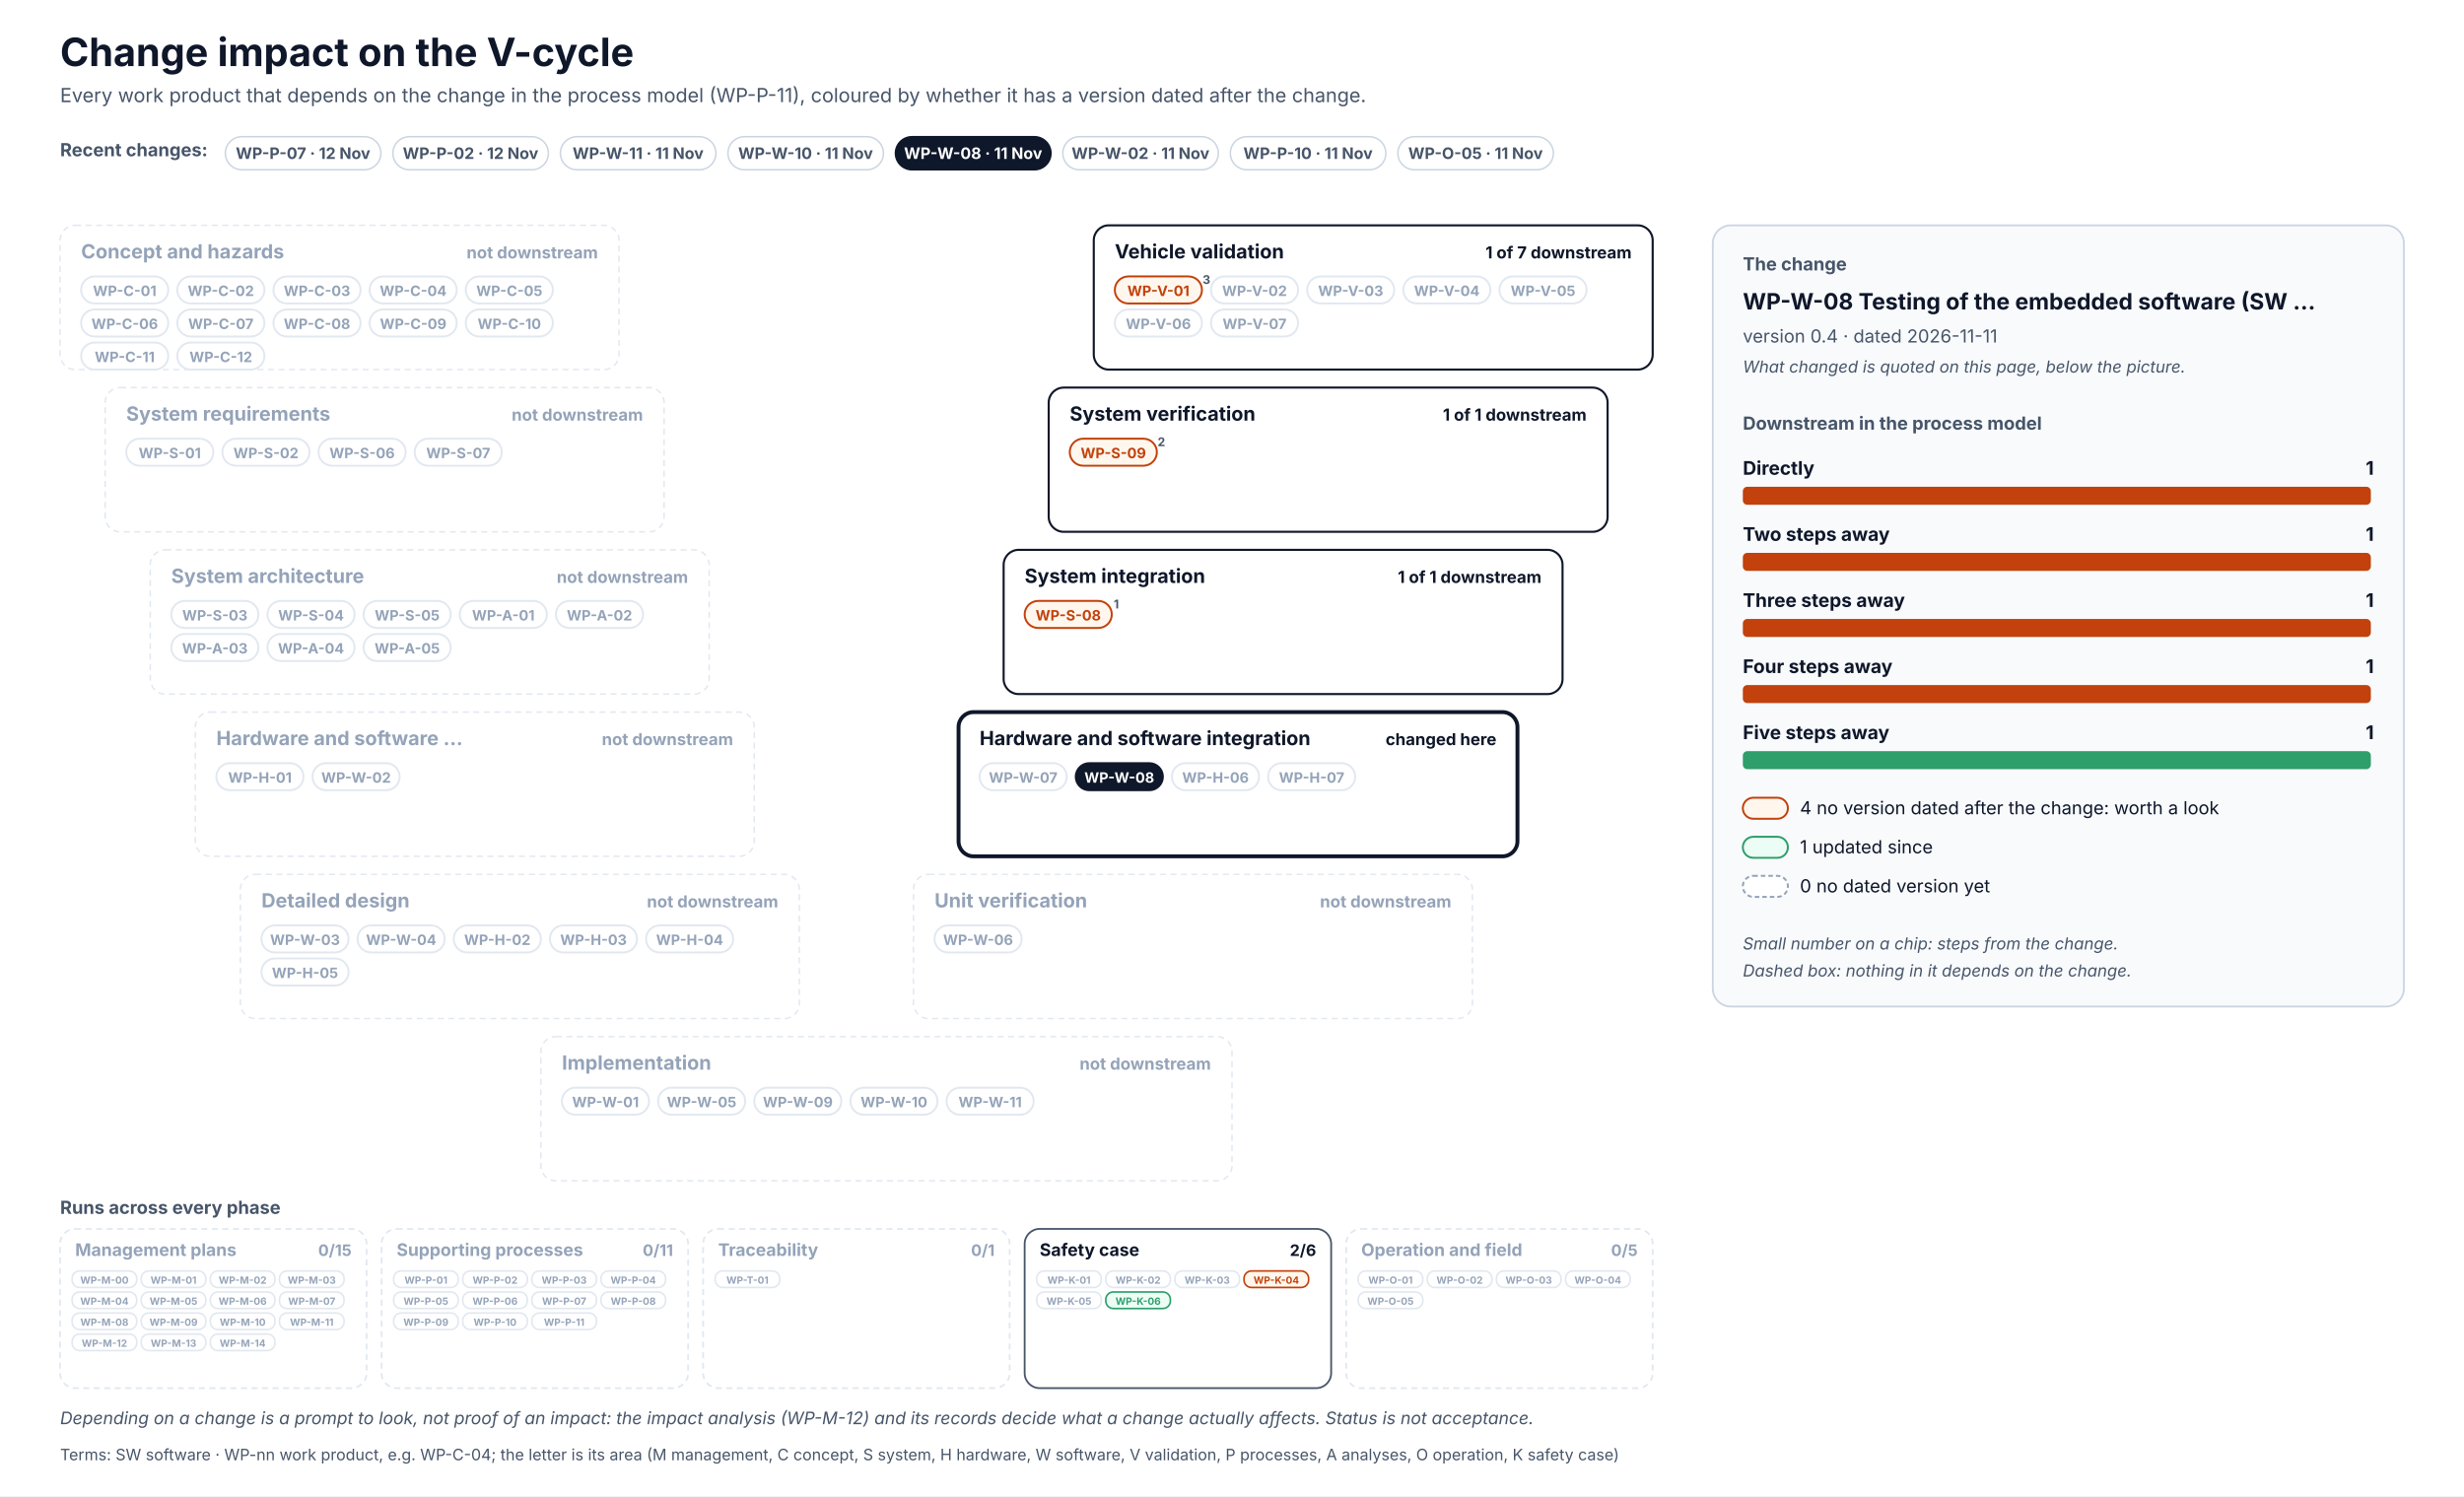
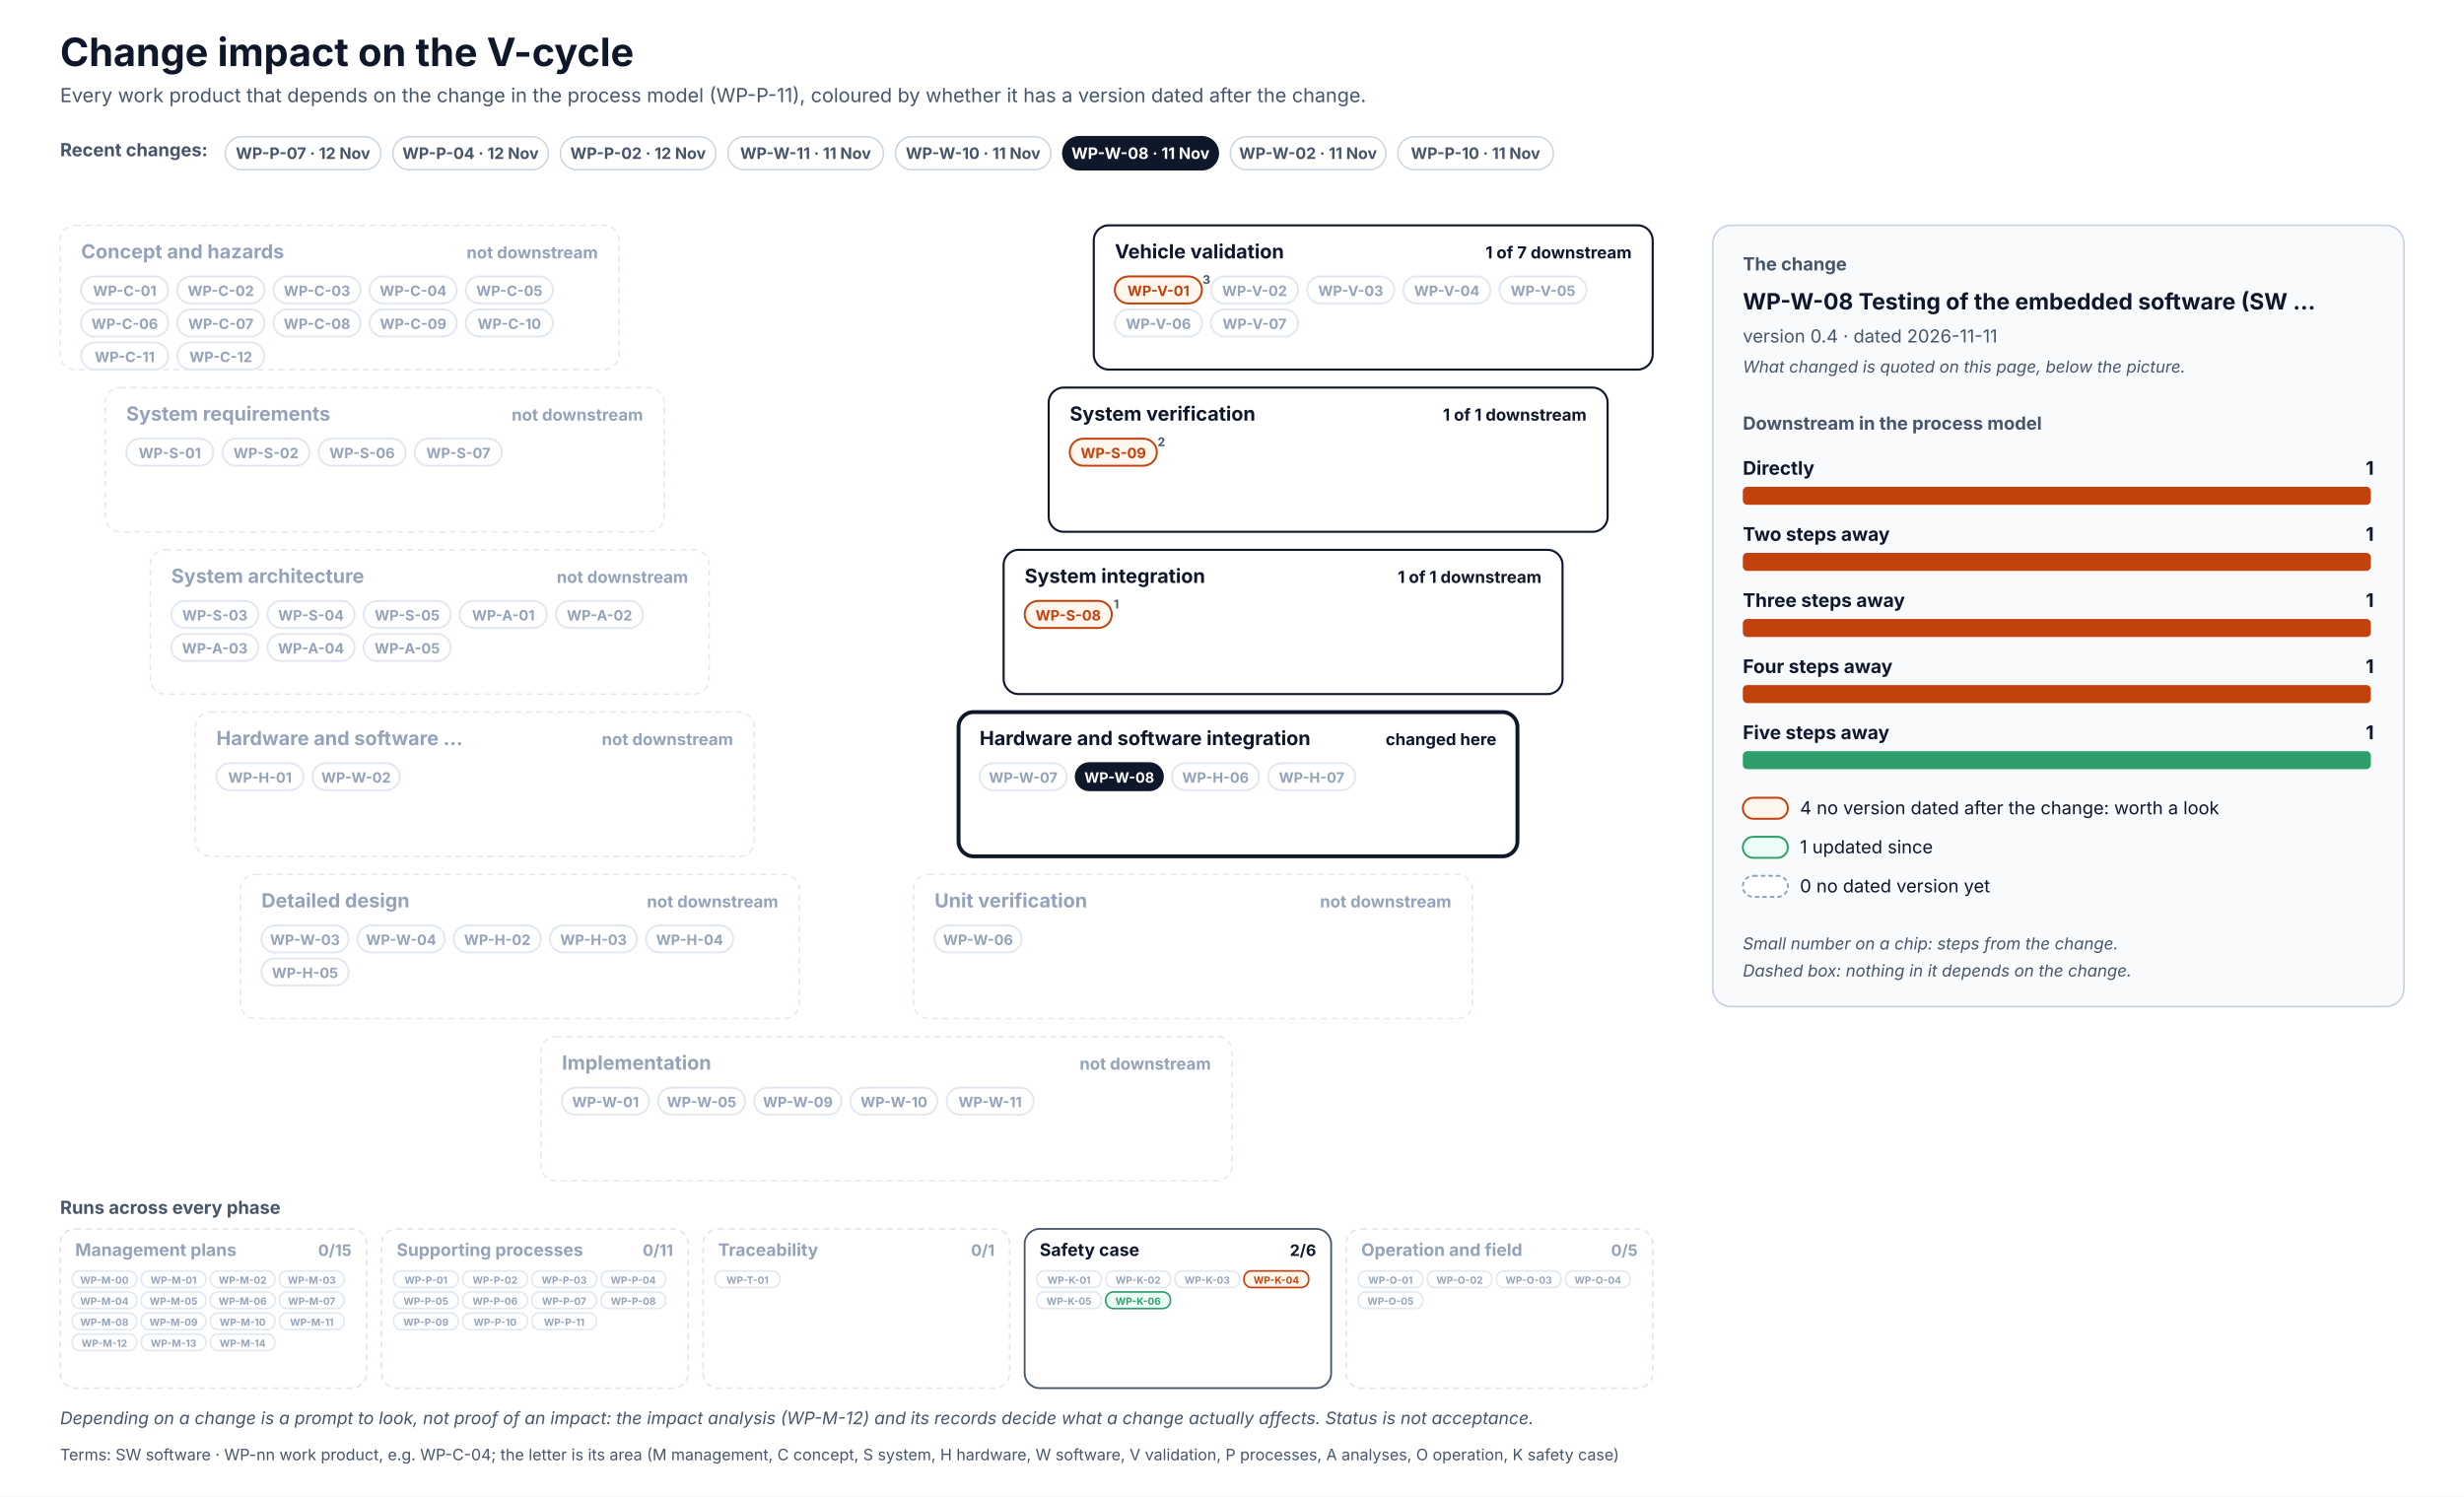
<svg xmlns="http://www.w3.org/2000/svg" width="1640" height="996" viewBox="0 0 1640 996" font-family="Inter, 'Segoe UI', Helvetica, Arial, sans-serif" role="img">
  <defs>
    <pattern id="hatch" patternUnits="userSpaceOnUse" width="6" height="6" patternTransform="rotate(45)">
      <rect width="6" height="6" fill="#F1F5F9" />
      <line x1="0" y1="0" x2="0" y2="6" stroke="#CBD5E1" stroke-width="2" />
    </pattern>
  </defs>
  <rect x="0" y="0" width="1640" height="996" rx="0" fill="#FFFFFF" stroke="none" stroke-width="0" />
  <text x="40" y="44" font-size="26" fill="#0F172A" font-weight="700">Change impact on the V-cycle</text>
  <text x="40" y="68" font-size="13" fill="#475569">Every work product that depends on the change in the process model (WP-P-11), coloured by whether it has a version dated after the change.</text>
  <text x="40" y="104" font-size="12" fill="#475569" font-weight="700">Recent changes:</text>
  <g transform="translate(150,91)">
    <rect x="0" y="0" width="103.5" height="22" rx="11.0" fill="#FFFFFF" stroke="#CBD5E1" stroke-width="1" />
    <text x="51.7" y="14.8" font-size="10.5" fill="#475569" font-weight="700" text-anchor="middle">WP-P-07 · 12 Nov</text>
  </g>
  <g transform="translate(261.5,91)">
    <rect x="0" y="0" width="103.5" height="22" rx="11.0" fill="#FFFFFF" stroke="#CBD5E1" stroke-width="1" />
+     <text x="51.7" y="14.8" font-size="10.5" fill="#475569" font-weight="700" text-anchor="middle">WP-P-04 · 12 Nov</text>
+   </g>
+   <g transform="translate(373,91)">
+     <rect x="0" y="0" width="103.5" height="22" rx="11.0" fill="#FFFFFF" stroke="#CBD5E1" stroke-width="1" />
    <text x="51.7" y="14.8" font-size="10.5" fill="#475569" font-weight="700" text-anchor="middle">WP-P-02 · 12 Nov</text>
  </g>
-   <g transform="translate(373,91)">
+   <g transform="translate(484.5,91)">
    <rect x="0" y="0" width="103.5" height="22" rx="11.0" fill="#FFFFFF" stroke="#CBD5E1" stroke-width="1" />
    <text x="51.7" y="14.8" font-size="10.5" fill="#475569" font-weight="700" text-anchor="middle">WP-W-11 · 11 Nov</text>
  </g>
-   <g transform="translate(484.5,91)">
+   <g transform="translate(596,91)">
    <rect x="0" y="0" width="103.5" height="22" rx="11.0" fill="#FFFFFF" stroke="#CBD5E1" stroke-width="1" />
    <text x="51.7" y="14.8" font-size="10.5" fill="#475569" font-weight="700" text-anchor="middle">WP-W-10 · 11 Nov</text>
  </g>
-   <g transform="translate(596,91)">
+   <g transform="translate(707.4,91)">
    <rect x="0" y="0" width="103.5" height="22" rx="11.0" fill="#0F172A" stroke="#0F172A" stroke-width="1" />
    <text x="51.7" y="14.8" font-size="10.5" fill="#FFFFFF" font-weight="700" text-anchor="middle">WP-W-08 · 11 Nov</text>
  </g>
-   <g transform="translate(707.4,91)">
+   <g transform="translate(818.9,91)">
    <rect x="0" y="0" width="103.5" height="22" rx="11.0" fill="#FFFFFF" stroke="#CBD5E1" stroke-width="1" />
    <text x="51.7" y="14.8" font-size="10.5" fill="#475569" font-weight="700" text-anchor="middle">WP-W-02 · 11 Nov</text>
  </g>
-   <g transform="translate(818.9,91)">
+   <g transform="translate(930.4,91)">
    <rect x="0" y="0" width="103.5" height="22" rx="11.0" fill="#FFFFFF" stroke="#CBD5E1" stroke-width="1" />
    <text x="51.7" y="14.8" font-size="10.5" fill="#475569" font-weight="700" text-anchor="middle">WP-P-10 · 11 Nov</text>
-   </g>
-   <g transform="translate(930.4,91)">
-     <rect x="0" y="0" width="103.5" height="22" rx="11.0" fill="#FFFFFF" stroke="#CBD5E1" stroke-width="1" />
-     <text x="51.7" y="14.8" font-size="10.5" fill="#475569" font-weight="700" text-anchor="middle">WP-O-05 · 11 Nov</text>
  </g>
  <rect x="40" y="150" width="372" height="96" rx="10" fill="#FFFFFF" stroke="#E2E8F0" stroke-width="1" stroke-dasharray="4 3" />
  <text x="54" y="172" font-size="13" fill="#94A3B8" font-weight="700">Concept and hazards</text>
  <text x="398" y="172" font-size="11" fill="#94A3B8" font-weight="700" text-anchor="end">not downstream</text>
  <rect x="54" y="184" width="58" height="18" rx="9.0" fill="#FFFFFF" stroke="#E2E8F0" stroke-width="1.3" />
  <text x="83" y="197" font-size="9.5" fill="#94A3B8" font-weight="700" text-anchor="middle">WP-C-01</text>
  <rect x="118" y="184" width="58" height="18" rx="9.0" fill="#FFFFFF" stroke="#E2E8F0" stroke-width="1.3" />
  <text x="147" y="197" font-size="9.5" fill="#94A3B8" font-weight="700" text-anchor="middle">WP-C-02</text>
  <rect x="182" y="184" width="58" height="18" rx="9.0" fill="#FFFFFF" stroke="#E2E8F0" stroke-width="1.3" />
  <text x="211" y="197" font-size="9.5" fill="#94A3B8" font-weight="700" text-anchor="middle">WP-C-03</text>
  <rect x="246" y="184" width="58" height="18" rx="9.0" fill="#FFFFFF" stroke="#E2E8F0" stroke-width="1.3" />
  <text x="275" y="197" font-size="9.5" fill="#94A3B8" font-weight="700" text-anchor="middle">WP-C-04</text>
  <rect x="310" y="184" width="58" height="18" rx="9.0" fill="#FFFFFF" stroke="#E2E8F0" stroke-width="1.3" />
  <text x="339" y="197" font-size="9.5" fill="#94A3B8" font-weight="700" text-anchor="middle">WP-C-05</text>
  <rect x="54" y="206" width="58" height="18" rx="9.0" fill="#FFFFFF" stroke="#E2E8F0" stroke-width="1.3" />
  <text x="83" y="219" font-size="9.5" fill="#94A3B8" font-weight="700" text-anchor="middle">WP-C-06</text>
  <rect x="118" y="206" width="58" height="18" rx="9.0" fill="#FFFFFF" stroke="#E2E8F0" stroke-width="1.3" />
  <text x="147" y="219" font-size="9.5" fill="#94A3B8" font-weight="700" text-anchor="middle">WP-C-07</text>
  <rect x="182" y="206" width="58" height="18" rx="9.0" fill="#FFFFFF" stroke="#E2E8F0" stroke-width="1.3" />
  <text x="211" y="219" font-size="9.5" fill="#94A3B8" font-weight="700" text-anchor="middle">WP-C-08</text>
  <rect x="246" y="206" width="58" height="18" rx="9.0" fill="#FFFFFF" stroke="#E2E8F0" stroke-width="1.3" />
  <text x="275" y="219" font-size="9.5" fill="#94A3B8" font-weight="700" text-anchor="middle">WP-C-09</text>
  <rect x="310" y="206" width="58" height="18" rx="9.0" fill="#FFFFFF" stroke="#E2E8F0" stroke-width="1.3" />
  <text x="339" y="219" font-size="9.5" fill="#94A3B8" font-weight="700" text-anchor="middle">WP-C-10</text>
  <rect x="54" y="228" width="58" height="18" rx="9.0" fill="#FFFFFF" stroke="#E2E8F0" stroke-width="1.3" />
  <text x="83" y="241" font-size="9.5" fill="#94A3B8" font-weight="700" text-anchor="middle">WP-C-11</text>
  <rect x="118" y="228" width="58" height="18" rx="9.0" fill="#FFFFFF" stroke="#E2E8F0" stroke-width="1.3" />
  <text x="147" y="241" font-size="9.5" fill="#94A3B8" font-weight="700" text-anchor="middle">WP-C-12</text>
  <rect x="728" y="150" width="372" height="96" rx="10" fill="#FFFFFF" stroke="#0F172A" stroke-width="1.4" />
  <text x="742" y="172" font-size="13" fill="#0F172A" font-weight="700">Vehicle validation</text>
  <text x="1086" y="172" font-size="11" fill="#0F172A" font-weight="700" text-anchor="end">1 of 7 downstream</text>
  <rect x="742" y="184" width="58" height="18" rx="9.0" fill="#FFF7ED" stroke="#C2410C" stroke-width="1.3" />
  <text x="771" y="197" font-size="9.5" fill="#C2410C" font-weight="700" text-anchor="middle">WP-V-01</text>
  <text x="803" y="189" font-size="8" fill="#475569" font-weight="700" text-anchor="middle">3</text>
  <rect x="806" y="184" width="58" height="18" rx="9.0" fill="#FFFFFF" stroke="#E2E8F0" stroke-width="1.3" />
  <text x="835" y="197" font-size="9.5" fill="#94A3B8" font-weight="700" text-anchor="middle">WP-V-02</text>
  <rect x="870" y="184" width="58" height="18" rx="9.0" fill="#FFFFFF" stroke="#E2E8F0" stroke-width="1.3" />
  <text x="899" y="197" font-size="9.5" fill="#94A3B8" font-weight="700" text-anchor="middle">WP-V-03</text>
  <rect x="934" y="184" width="58" height="18" rx="9.0" fill="#FFFFFF" stroke="#E2E8F0" stroke-width="1.3" />
  <text x="963" y="197" font-size="9.5" fill="#94A3B8" font-weight="700" text-anchor="middle">WP-V-04</text>
  <rect x="998" y="184" width="58" height="18" rx="9.0" fill="#FFFFFF" stroke="#E2E8F0" stroke-width="1.3" />
  <text x="1027" y="197" font-size="9.5" fill="#94A3B8" font-weight="700" text-anchor="middle">WP-V-05</text>
  <rect x="742" y="206" width="58" height="18" rx="9.0" fill="#FFFFFF" stroke="#E2E8F0" stroke-width="1.3" />
  <text x="771" y="219" font-size="9.5" fill="#94A3B8" font-weight="700" text-anchor="middle">WP-V-06</text>
  <rect x="806" y="206" width="58" height="18" rx="9.0" fill="#FFFFFF" stroke="#E2E8F0" stroke-width="1.3" />
  <text x="835" y="219" font-size="9.5" fill="#94A3B8" font-weight="700" text-anchor="middle">WP-V-07</text>
  <rect x="70" y="258" width="372" height="96" rx="10" fill="#FFFFFF" stroke="#E2E8F0" stroke-width="1" stroke-dasharray="4 3" />
  <text x="84" y="280" font-size="13" fill="#94A3B8" font-weight="700">System requirements</text>
  <text x="428" y="280" font-size="11" fill="#94A3B8" font-weight="700" text-anchor="end">not downstream</text>
  <rect x="84" y="292" width="58" height="18" rx="9.0" fill="#FFFFFF" stroke="#E2E8F0" stroke-width="1.3" />
  <text x="113" y="305" font-size="9.5" fill="#94A3B8" font-weight="700" text-anchor="middle">WP-S-01</text>
  <rect x="148" y="292" width="58" height="18" rx="9.0" fill="#FFFFFF" stroke="#E2E8F0" stroke-width="1.3" />
  <text x="177" y="305" font-size="9.5" fill="#94A3B8" font-weight="700" text-anchor="middle">WP-S-02</text>
  <rect x="212" y="292" width="58" height="18" rx="9.0" fill="#FFFFFF" stroke="#E2E8F0" stroke-width="1.3" />
  <text x="241" y="305" font-size="9.5" fill="#94A3B8" font-weight="700" text-anchor="middle">WP-S-06</text>
  <rect x="276" y="292" width="58" height="18" rx="9.0" fill="#FFFFFF" stroke="#E2E8F0" stroke-width="1.3" />
  <text x="305" y="305" font-size="9.5" fill="#94A3B8" font-weight="700" text-anchor="middle">WP-S-07</text>
  <rect x="698" y="258" width="372" height="96" rx="10" fill="#FFFFFF" stroke="#0F172A" stroke-width="1.4" />
  <text x="712" y="280" font-size="13" fill="#0F172A" font-weight="700">System verification</text>
  <text x="1056" y="280" font-size="11" fill="#0F172A" font-weight="700" text-anchor="end">1 of 1 downstream</text>
  <rect x="712" y="292" width="58" height="18" rx="9.0" fill="#FFF7ED" stroke="#C2410C" stroke-width="1.3" />
  <text x="741" y="305" font-size="9.5" fill="#C2410C" font-weight="700" text-anchor="middle">WP-S-09</text>
  <text x="773" y="297" font-size="8" fill="#475569" font-weight="700" text-anchor="middle">2</text>
  <rect x="100" y="366" width="372" height="96" rx="10" fill="#FFFFFF" stroke="#E2E8F0" stroke-width="1" stroke-dasharray="4 3" />
  <text x="114" y="388" font-size="13" fill="#94A3B8" font-weight="700">System architecture</text>
  <text x="458" y="388" font-size="11" fill="#94A3B8" font-weight="700" text-anchor="end">not downstream</text>
  <rect x="114" y="400" width="58" height="18" rx="9.0" fill="#FFFFFF" stroke="#E2E8F0" stroke-width="1.3" />
  <text x="143" y="413" font-size="9.5" fill="#94A3B8" font-weight="700" text-anchor="middle">WP-S-03</text>
  <rect x="178" y="400" width="58" height="18" rx="9.0" fill="#FFFFFF" stroke="#E2E8F0" stroke-width="1.3" />
  <text x="207" y="413" font-size="9.5" fill="#94A3B8" font-weight="700" text-anchor="middle">WP-S-04</text>
  <rect x="242" y="400" width="58" height="18" rx="9.0" fill="#FFFFFF" stroke="#E2E8F0" stroke-width="1.3" />
  <text x="271" y="413" font-size="9.5" fill="#94A3B8" font-weight="700" text-anchor="middle">WP-S-05</text>
  <rect x="306" y="400" width="58" height="18" rx="9.0" fill="#FFFFFF" stroke="#E2E8F0" stroke-width="1.3" />
  <text x="335" y="413" font-size="9.5" fill="#94A3B8" font-weight="700" text-anchor="middle">WP-A-01</text>
  <rect x="370" y="400" width="58" height="18" rx="9.0" fill="#FFFFFF" stroke="#E2E8F0" stroke-width="1.3" />
  <text x="399" y="413" font-size="9.5" fill="#94A3B8" font-weight="700" text-anchor="middle">WP-A-02</text>
  <rect x="114" y="422" width="58" height="18" rx="9.0" fill="#FFFFFF" stroke="#E2E8F0" stroke-width="1.3" />
  <text x="143" y="435" font-size="9.5" fill="#94A3B8" font-weight="700" text-anchor="middle">WP-A-03</text>
  <rect x="178" y="422" width="58" height="18" rx="9.0" fill="#FFFFFF" stroke="#E2E8F0" stroke-width="1.3" />
  <text x="207" y="435" font-size="9.5" fill="#94A3B8" font-weight="700" text-anchor="middle">WP-A-04</text>
  <rect x="242" y="422" width="58" height="18" rx="9.0" fill="#FFFFFF" stroke="#E2E8F0" stroke-width="1.3" />
  <text x="271" y="435" font-size="9.5" fill="#94A3B8" font-weight="700" text-anchor="middle">WP-A-05</text>
  <rect x="668" y="366" width="372" height="96" rx="10" fill="#FFFFFF" stroke="#0F172A" stroke-width="1.4" />
  <text x="682" y="388" font-size="13" fill="#0F172A" font-weight="700">System integration</text>
  <text x="1026" y="388" font-size="11" fill="#0F172A" font-weight="700" text-anchor="end">1 of 1 downstream</text>
  <rect x="682" y="400" width="58" height="18" rx="9.0" fill="#FFF7ED" stroke="#C2410C" stroke-width="1.3" />
  <text x="711" y="413" font-size="9.5" fill="#C2410C" font-weight="700" text-anchor="middle">WP-S-08</text>
  <text x="743" y="405" font-size="8" fill="#475569" font-weight="700" text-anchor="middle">1</text>
  <rect x="130" y="474" width="372" height="96" rx="10" fill="#FFFFFF" stroke="#E2E8F0" stroke-width="1" stroke-dasharray="4 3" />
  <text x="144" y="496" font-size="13" fill="#94A3B8" font-weight="700">Hardware and software …</text>
  <text x="488" y="496" font-size="11" fill="#94A3B8" font-weight="700" text-anchor="end">not downstream</text>
  <rect x="144" y="508" width="58" height="18" rx="9.0" fill="#FFFFFF" stroke="#E2E8F0" stroke-width="1.3" />
  <text x="173" y="521" font-size="9.5" fill="#94A3B8" font-weight="700" text-anchor="middle">WP-H-01</text>
  <rect x="208" y="508" width="58" height="18" rx="9.0" fill="#FFFFFF" stroke="#E2E8F0" stroke-width="1.3" />
  <text x="237" y="521" font-size="9.5" fill="#94A3B8" font-weight="700" text-anchor="middle">WP-W-02</text>
  <rect x="638" y="474" width="372" height="96" rx="10" fill="#FFFFFF" stroke="#0F172A" stroke-width="2.6" />
  <text x="652" y="496" font-size="13" fill="#0F172A" font-weight="700">Hardware and software integration</text>
  <text x="996" y="496" font-size="11" fill="#0F172A" font-weight="700" text-anchor="end">changed here</text>
  <rect x="652" y="508" width="58" height="18" rx="9.0" fill="#FFFFFF" stroke="#E2E8F0" stroke-width="1.3" />
  <text x="681" y="521" font-size="9.5" fill="#94A3B8" font-weight="700" text-anchor="middle">WP-W-07</text>
  <rect x="716" y="508" width="58" height="18" rx="9.0" fill="#0F172A" stroke="#0F172A" stroke-width="1.3" />
  <text x="745" y="521" font-size="9.5" fill="#FFFFFF" font-weight="700" text-anchor="middle">WP-W-08</text>
  <rect x="780" y="508" width="58" height="18" rx="9.0" fill="#FFFFFF" stroke="#E2E8F0" stroke-width="1.3" />
  <text x="809" y="521" font-size="9.5" fill="#94A3B8" font-weight="700" text-anchor="middle">WP-H-06</text>
  <rect x="844" y="508" width="58" height="18" rx="9.0" fill="#FFFFFF" stroke="#E2E8F0" stroke-width="1.3" />
  <text x="873" y="521" font-size="9.5" fill="#94A3B8" font-weight="700" text-anchor="middle">WP-H-07</text>
  <rect x="160" y="582" width="372" height="96" rx="10" fill="#FFFFFF" stroke="#E2E8F0" stroke-width="1" stroke-dasharray="4 3" />
  <text x="174" y="604" font-size="13" fill="#94A3B8" font-weight="700">Detailed design</text>
  <text x="518" y="604" font-size="11" fill="#94A3B8" font-weight="700" text-anchor="end">not downstream</text>
  <rect x="174" y="616" width="58" height="18" rx="9.0" fill="#FFFFFF" stroke="#E2E8F0" stroke-width="1.3" />
  <text x="203" y="629" font-size="9.5" fill="#94A3B8" font-weight="700" text-anchor="middle">WP-W-03</text>
  <rect x="238" y="616" width="58" height="18" rx="9.0" fill="#FFFFFF" stroke="#E2E8F0" stroke-width="1.3" />
  <text x="267" y="629" font-size="9.5" fill="#94A3B8" font-weight="700" text-anchor="middle">WP-W-04</text>
  <rect x="302" y="616" width="58" height="18" rx="9.0" fill="#FFFFFF" stroke="#E2E8F0" stroke-width="1.3" />
  <text x="331" y="629" font-size="9.5" fill="#94A3B8" font-weight="700" text-anchor="middle">WP-H-02</text>
  <rect x="366" y="616" width="58" height="18" rx="9.0" fill="#FFFFFF" stroke="#E2E8F0" stroke-width="1.3" />
  <text x="395" y="629" font-size="9.5" fill="#94A3B8" font-weight="700" text-anchor="middle">WP-H-03</text>
  <rect x="430" y="616" width="58" height="18" rx="9.0" fill="#FFFFFF" stroke="#E2E8F0" stroke-width="1.3" />
  <text x="459" y="629" font-size="9.5" fill="#94A3B8" font-weight="700" text-anchor="middle">WP-H-04</text>
  <rect x="174" y="638" width="58" height="18" rx="9.0" fill="#FFFFFF" stroke="#E2E8F0" stroke-width="1.3" />
  <text x="203" y="651" font-size="9.5" fill="#94A3B8" font-weight="700" text-anchor="middle">WP-H-05</text>
  <rect x="608" y="582" width="372" height="96" rx="10" fill="#FFFFFF" stroke="#E2E8F0" stroke-width="1" stroke-dasharray="4 3" />
  <text x="622" y="604" font-size="13" fill="#94A3B8" font-weight="700">Unit verification</text>
  <text x="966" y="604" font-size="11" fill="#94A3B8" font-weight="700" text-anchor="end">not downstream</text>
  <rect x="622" y="616" width="58" height="18" rx="9.0" fill="#FFFFFF" stroke="#E2E8F0" stroke-width="1.3" />
  <text x="651" y="629" font-size="9.5" fill="#94A3B8" font-weight="700" text-anchor="middle">WP-W-06</text>
  <rect x="360" y="690" width="460" height="96" rx="10" fill="#FFFFFF" stroke="#E2E8F0" stroke-width="1" stroke-dasharray="4 3" />
  <text x="374" y="712" font-size="13" fill="#94A3B8" font-weight="700">Implementation</text>
  <text x="806" y="712" font-size="11" fill="#94A3B8" font-weight="700" text-anchor="end">not downstream</text>
  <rect x="374" y="724" width="58" height="18" rx="9.0" fill="#FFFFFF" stroke="#E2E8F0" stroke-width="1.3" />
  <text x="403" y="737" font-size="9.5" fill="#94A3B8" font-weight="700" text-anchor="middle">WP-W-01</text>
  <rect x="438" y="724" width="58" height="18" rx="9.0" fill="#FFFFFF" stroke="#E2E8F0" stroke-width="1.3" />
  <text x="467" y="737" font-size="9.5" fill="#94A3B8" font-weight="700" text-anchor="middle">WP-W-05</text>
  <rect x="502" y="724" width="58" height="18" rx="9.0" fill="#FFFFFF" stroke="#E2E8F0" stroke-width="1.3" />
  <text x="531" y="737" font-size="9.5" fill="#94A3B8" font-weight="700" text-anchor="middle">WP-W-09</text>
  <rect x="566" y="724" width="58" height="18" rx="9.0" fill="#FFFFFF" stroke="#E2E8F0" stroke-width="1.3" />
  <text x="595" y="737" font-size="9.5" fill="#94A3B8" font-weight="700" text-anchor="middle">WP-W-10</text>
  <rect x="630" y="724" width="58" height="18" rx="9.0" fill="#FFFFFF" stroke="#E2E8F0" stroke-width="1.3" />
  <text x="659" y="737" font-size="9.5" fill="#94A3B8" font-weight="700" text-anchor="middle">WP-W-11</text>
  <text x="40" y="808" font-size="12" fill="#475569" font-weight="700">Runs across every phase</text>
  <rect x="40" y="818" width="204" height="106" rx="10" fill="#FFFFFF" stroke="#E2E8F0" stroke-width="1.2" stroke-dasharray="4 3" />
  <text x="50" y="836" font-size="11.5" fill="#94A3B8" font-weight="700">Management plans</text>
  <text x="234" y="836" font-size="10.5" fill="#94A3B8" font-weight="700" text-anchor="end">0/15</text>
  <rect x="48" y="846" width="43" height="11" rx="5" fill="#FFFFFF" stroke="#E2E8F0" stroke-width="1.1" />
  <text x="69.5" y="854.5" font-size="6.6" fill="#94A3B8" font-weight="700" text-anchor="middle">WP-M-00</text>
  <rect x="94" y="846" width="43" height="11" rx="5" fill="#FFFFFF" stroke="#E2E8F0" stroke-width="1.1" />
  <text x="115.5" y="854.5" font-size="6.6" fill="#94A3B8" font-weight="700" text-anchor="middle">WP-M-01</text>
  <rect x="140" y="846" width="43" height="11" rx="5" fill="#FFFFFF" stroke="#E2E8F0" stroke-width="1.1" />
  <text x="161.5" y="854.5" font-size="6.6" fill="#94A3B8" font-weight="700" text-anchor="middle">WP-M-02</text>
  <rect x="186" y="846" width="43" height="11" rx="5" fill="#FFFFFF" stroke="#E2E8F0" stroke-width="1.1" />
  <text x="207.5" y="854.5" font-size="6.6" fill="#94A3B8" font-weight="700" text-anchor="middle">WP-M-03</text>
  <rect x="48" y="860" width="43" height="11" rx="5" fill="#FFFFFF" stroke="#E2E8F0" stroke-width="1.1" />
  <text x="69.5" y="868.5" font-size="6.6" fill="#94A3B8" font-weight="700" text-anchor="middle">WP-M-04</text>
  <rect x="94" y="860" width="43" height="11" rx="5" fill="#FFFFFF" stroke="#E2E8F0" stroke-width="1.1" />
  <text x="115.5" y="868.5" font-size="6.6" fill="#94A3B8" font-weight="700" text-anchor="middle">WP-M-05</text>
  <rect x="140" y="860" width="43" height="11" rx="5" fill="#FFFFFF" stroke="#E2E8F0" stroke-width="1.1" />
  <text x="161.5" y="868.5" font-size="6.6" fill="#94A3B8" font-weight="700" text-anchor="middle">WP-M-06</text>
  <rect x="186" y="860" width="43" height="11" rx="5" fill="#FFFFFF" stroke="#E2E8F0" stroke-width="1.1" />
  <text x="207.5" y="868.5" font-size="6.6" fill="#94A3B8" font-weight="700" text-anchor="middle">WP-M-07</text>
  <rect x="48" y="874" width="43" height="11" rx="5" fill="#FFFFFF" stroke="#E2E8F0" stroke-width="1.1" />
  <text x="69.5" y="882.5" font-size="6.6" fill="#94A3B8" font-weight="700" text-anchor="middle">WP-M-08</text>
  <rect x="94" y="874" width="43" height="11" rx="5" fill="#FFFFFF" stroke="#E2E8F0" stroke-width="1.1" />
  <text x="115.5" y="882.5" font-size="6.6" fill="#94A3B8" font-weight="700" text-anchor="middle">WP-M-09</text>
  <rect x="140" y="874" width="43" height="11" rx="5" fill="#FFFFFF" stroke="#E2E8F0" stroke-width="1.1" />
  <text x="161.5" y="882.5" font-size="6.6" fill="#94A3B8" font-weight="700" text-anchor="middle">WP-M-10</text>
  <rect x="186" y="874" width="43" height="11" rx="5" fill="#FFFFFF" stroke="#E2E8F0" stroke-width="1.1" />
  <text x="207.5" y="882.5" font-size="6.6" fill="#94A3B8" font-weight="700" text-anchor="middle">WP-M-11</text>
  <rect x="48" y="888" width="43" height="11" rx="5" fill="#FFFFFF" stroke="#E2E8F0" stroke-width="1.1" />
  <text x="69.5" y="896.5" font-size="6.6" fill="#94A3B8" font-weight="700" text-anchor="middle">WP-M-12</text>
  <rect x="94" y="888" width="43" height="11" rx="5" fill="#FFFFFF" stroke="#E2E8F0" stroke-width="1.1" />
  <text x="115.5" y="896.5" font-size="6.6" fill="#94A3B8" font-weight="700" text-anchor="middle">WP-M-13</text>
  <rect x="140" y="888" width="43" height="11" rx="5" fill="#FFFFFF" stroke="#E2E8F0" stroke-width="1.1" />
  <text x="161.5" y="896.5" font-size="6.6" fill="#94A3B8" font-weight="700" text-anchor="middle">WP-M-14</text>
  <rect x="254" y="818" width="204" height="106" rx="10" fill="#FFFFFF" stroke="#E2E8F0" stroke-width="1.2" stroke-dasharray="4 3" />
  <text x="264" y="836" font-size="11.5" fill="#94A3B8" font-weight="700">Supporting processes</text>
  <text x="448" y="836" font-size="10.5" fill="#94A3B8" font-weight="700" text-anchor="end">0/11</text>
  <rect x="262" y="846" width="43" height="11" rx="5" fill="#FFFFFF" stroke="#E2E8F0" stroke-width="1.1" />
  <text x="283.5" y="854.5" font-size="6.6" fill="#94A3B8" font-weight="700" text-anchor="middle">WP-P-01</text>
  <rect x="308" y="846" width="43" height="11" rx="5" fill="#FFFFFF" stroke="#E2E8F0" stroke-width="1.1" />
  <text x="329.5" y="854.5" font-size="6.6" fill="#94A3B8" font-weight="700" text-anchor="middle">WP-P-02</text>
  <rect x="354" y="846" width="43" height="11" rx="5" fill="#FFFFFF" stroke="#E2E8F0" stroke-width="1.1" />
  <text x="375.5" y="854.5" font-size="6.6" fill="#94A3B8" font-weight="700" text-anchor="middle">WP-P-03</text>
  <rect x="400" y="846" width="43" height="11" rx="5" fill="#FFFFFF" stroke="#E2E8F0" stroke-width="1.1" />
  <text x="421.5" y="854.5" font-size="6.6" fill="#94A3B8" font-weight="700" text-anchor="middle">WP-P-04</text>
  <rect x="262" y="860" width="43" height="11" rx="5" fill="#FFFFFF" stroke="#E2E8F0" stroke-width="1.1" />
  <text x="283.5" y="868.5" font-size="6.6" fill="#94A3B8" font-weight="700" text-anchor="middle">WP-P-05</text>
  <rect x="308" y="860" width="43" height="11" rx="5" fill="#FFFFFF" stroke="#E2E8F0" stroke-width="1.1" />
  <text x="329.5" y="868.5" font-size="6.6" fill="#94A3B8" font-weight="700" text-anchor="middle">WP-P-06</text>
  <rect x="354" y="860" width="43" height="11" rx="5" fill="#FFFFFF" stroke="#E2E8F0" stroke-width="1.1" />
  <text x="375.5" y="868.5" font-size="6.6" fill="#94A3B8" font-weight="700" text-anchor="middle">WP-P-07</text>
  <rect x="400" y="860" width="43" height="11" rx="5" fill="#FFFFFF" stroke="#E2E8F0" stroke-width="1.1" />
  <text x="421.5" y="868.5" font-size="6.6" fill="#94A3B8" font-weight="700" text-anchor="middle">WP-P-08</text>
  <rect x="262" y="874" width="43" height="11" rx="5" fill="#FFFFFF" stroke="#E2E8F0" stroke-width="1.1" />
  <text x="283.5" y="882.5" font-size="6.6" fill="#94A3B8" font-weight="700" text-anchor="middle">WP-P-09</text>
  <rect x="308" y="874" width="43" height="11" rx="5" fill="#FFFFFF" stroke="#E2E8F0" stroke-width="1.1" />
  <text x="329.5" y="882.5" font-size="6.6" fill="#94A3B8" font-weight="700" text-anchor="middle">WP-P-10</text>
  <rect x="354" y="874" width="43" height="11" rx="5" fill="#FFFFFF" stroke="#E2E8F0" stroke-width="1.1" />
  <text x="375.5" y="882.5" font-size="6.6" fill="#94A3B8" font-weight="700" text-anchor="middle">WP-P-11</text>
  <rect x="468" y="818" width="204" height="106" rx="10" fill="#FFFFFF" stroke="#E2E8F0" stroke-width="1.2" stroke-dasharray="4 3" />
  <text x="478" y="836" font-size="11.5" fill="#94A3B8" font-weight="700">Traceability</text>
  <text x="662" y="836" font-size="10.5" fill="#94A3B8" font-weight="700" text-anchor="end">0/1</text>
  <rect x="476" y="846" width="43" height="11" rx="5" fill="#FFFFFF" stroke="#E2E8F0" stroke-width="1.1" />
  <text x="497.5" y="854.5" font-size="6.6" fill="#94A3B8" font-weight="700" text-anchor="middle">WP-T-01</text>
  <rect x="682" y="818" width="204" height="106" rx="10" fill="#FFFFFF" stroke="#475569" stroke-width="1.2" />
  <text x="692" y="836" font-size="11.5" fill="#0F172A" font-weight="700">Safety case</text>
  <text x="876" y="836" font-size="10.5" fill="#0F172A" font-weight="700" text-anchor="end">2/6</text>
  <rect x="690" y="846" width="43" height="11" rx="5" fill="#FFFFFF" stroke="#E2E8F0" stroke-width="1.1" />
  <text x="711.5" y="854.5" font-size="6.6" fill="#94A3B8" font-weight="700" text-anchor="middle">WP-K-01</text>
  <rect x="736" y="846" width="43" height="11" rx="5" fill="#FFFFFF" stroke="#E2E8F0" stroke-width="1.1" />
  <text x="757.5" y="854.5" font-size="6.6" fill="#94A3B8" font-weight="700" text-anchor="middle">WP-K-02</text>
  <rect x="782" y="846" width="43" height="11" rx="5" fill="#FFFFFF" stroke="#E2E8F0" stroke-width="1.1" />
  <text x="803.5" y="854.5" font-size="6.6" fill="#94A3B8" font-weight="700" text-anchor="middle">WP-K-03</text>
  <rect x="828" y="846" width="43" height="11" rx="5" fill="#FFF7ED" stroke="#C2410C" stroke-width="1.1" />
  <text x="849.5" y="854.5" font-size="6.6" fill="#C2410C" font-weight="700" text-anchor="middle">WP-K-04</text>
  <rect x="690" y="860" width="43" height="11" rx="5" fill="#FFFFFF" stroke="#E2E8F0" stroke-width="1.1" />
  <text x="711.5" y="868.5" font-size="6.6" fill="#94A3B8" font-weight="700" text-anchor="middle">WP-K-05</text>
  <rect x="736" y="860" width="43" height="11" rx="5" fill="#ECFDF5" stroke="#2E9E6A" stroke-width="1.1" />
  <text x="757.5" y="868.5" font-size="6.6" fill="#2E9E6A" font-weight="700" text-anchor="middle">WP-K-06</text>
  <rect x="896" y="818" width="204" height="106" rx="10" fill="#FFFFFF" stroke="#E2E8F0" stroke-width="1.2" stroke-dasharray="4 3" />
  <text x="906" y="836" font-size="11.5" fill="#94A3B8" font-weight="700">Operation and field</text>
  <text x="1090" y="836" font-size="10.5" fill="#94A3B8" font-weight="700" text-anchor="end">0/5</text>
  <rect x="904" y="846" width="43" height="11" rx="5" fill="#FFFFFF" stroke="#E2E8F0" stroke-width="1.1" />
  <text x="925.5" y="854.5" font-size="6.6" fill="#94A3B8" font-weight="700" text-anchor="middle">WP-O-01</text>
  <rect x="950" y="846" width="43" height="11" rx="5" fill="#FFFFFF" stroke="#E2E8F0" stroke-width="1.1" />
  <text x="971.5" y="854.5" font-size="6.6" fill="#94A3B8" font-weight="700" text-anchor="middle">WP-O-02</text>
  <rect x="996" y="846" width="43" height="11" rx="5" fill="#FFFFFF" stroke="#E2E8F0" stroke-width="1.1" />
  <text x="1017.5" y="854.5" font-size="6.6" fill="#94A3B8" font-weight="700" text-anchor="middle">WP-O-03</text>
  <rect x="1042" y="846" width="43" height="11" rx="5" fill="#FFFFFF" stroke="#E2E8F0" stroke-width="1.1" />
  <text x="1063.5" y="854.5" font-size="6.6" fill="#94A3B8" font-weight="700" text-anchor="middle">WP-O-04</text>
  <rect x="904" y="860" width="43" height="11" rx="5" fill="#FFFFFF" stroke="#E2E8F0" stroke-width="1.1" />
  <text x="925.5" y="868.5" font-size="6.6" fill="#94A3B8" font-weight="700" text-anchor="middle">WP-O-05</text>
  <rect x="1140" y="150" width="460" height="520" rx="12" fill="#F8FAFC" stroke="#CBD5E1" stroke-width="1.2" />
  <text x="1160" y="180" font-size="12" fill="#475569" font-weight="700">The change</text>
  <text x="1160" y="206" font-size="15" fill="#0F172A" font-weight="700">WP-W-08 Testing of the embedded software (SW …</text>
  <text x="1160" y="228" font-size="12" fill="#475569">version 0.4 · dated 2026-11-11</text>
  <text x="1160" y="248" font-size="11" fill="#475569" font-style="italic">What changed is quoted on this page, below the picture.</text>
  <text x="1160" y="286" font-size="12" fill="#475569" font-weight="700">Downstream in the process model</text>
  <text x="1160" y="316" font-size="12.5" fill="#0F172A" font-weight="700">Directly</text>
  <text x="1580" y="316" font-size="12.5" fill="#0F172A" font-weight="700" text-anchor="end">1</text>
  <rect x="1160" y="324" width="418" height="12" rx="3" fill="#C2410C" stroke="none" stroke-width="0" />
  <text x="1160" y="360" font-size="12.5" fill="#0F172A" font-weight="700">Two steps away</text>
  <text x="1580" y="360" font-size="12.5" fill="#0F172A" font-weight="700" text-anchor="end">1</text>
  <rect x="1160" y="368" width="418" height="12" rx="3" fill="#C2410C" stroke="none" stroke-width="0" />
  <text x="1160" y="404" font-size="12.5" fill="#0F172A" font-weight="700">Three steps away</text>
  <text x="1580" y="404" font-size="12.5" fill="#0F172A" font-weight="700" text-anchor="end">1</text>
  <rect x="1160" y="412" width="418" height="12" rx="3" fill="#C2410C" stroke="none" stroke-width="0" />
  <text x="1160" y="448" font-size="12.5" fill="#0F172A" font-weight="700">Four steps away</text>
  <text x="1580" y="448" font-size="12.5" fill="#0F172A" font-weight="700" text-anchor="end">1</text>
  <rect x="1160" y="456" width="418" height="12" rx="3" fill="#C2410C" stroke="none" stroke-width="0" />
  <text x="1160" y="492" font-size="12.5" fill="#0F172A" font-weight="700">Five steps away</text>
  <text x="1580" y="492" font-size="12.5" fill="#0F172A" font-weight="700" text-anchor="end">1</text>
  <rect x="1160" y="500" width="418" height="12" rx="3" fill="#2E9E6A" stroke="none" stroke-width="0" />
  <rect x="1160" y="531" width="30" height="14" rx="7" fill="#FFF7ED" stroke="#C2410C" stroke-width="1.3" />
  <text x="1198" y="542" font-size="12" fill="#0F172A">4 no version dated after the change: worth a look</text>
  <rect x="1160" y="557" width="30" height="14" rx="7" fill="#ECFDF5" stroke="#2E9E6A" stroke-width="1.3" />
  <text x="1198" y="568" font-size="12" fill="#0F172A">1 updated since</text>
  <rect x="1160" y="583" width="30" height="14" rx="7" fill="#FFFFFF" stroke="#94A3B8" stroke-width="1.3" stroke-dasharray="3 2" />
  <text x="1198" y="594" font-size="12" fill="#0F172A">0 no dated version yet</text>
  <text x="1160" y="632" font-size="11" fill="#475569" font-style="italic">Small number on a chip: steps from the change.</text>
  <text x="1160" y="650" font-size="11" fill="#475569" font-style="italic">Dashed box: nothing in it depends on the change.</text>
  <text x="40" y="948" font-size="11.5" fill="#475569" font-style="italic">Depending on a change is a prompt to look, not proof of an impact: the impact analysis (WP-M-12) and its records decide what a change actually affects. Status is not acceptance.</text>
  <g class="terms">
    <text x="40" y="972" font-size="10.5" fill="#475569">Terms: SW software · WP-nn work product, e.g. WP-C-04; the letter is its area (M management, C concept, S system, H hardware, W software, V validation, P processes, A analyses, O operation, K safety case)</text>
  </g>
</svg>
